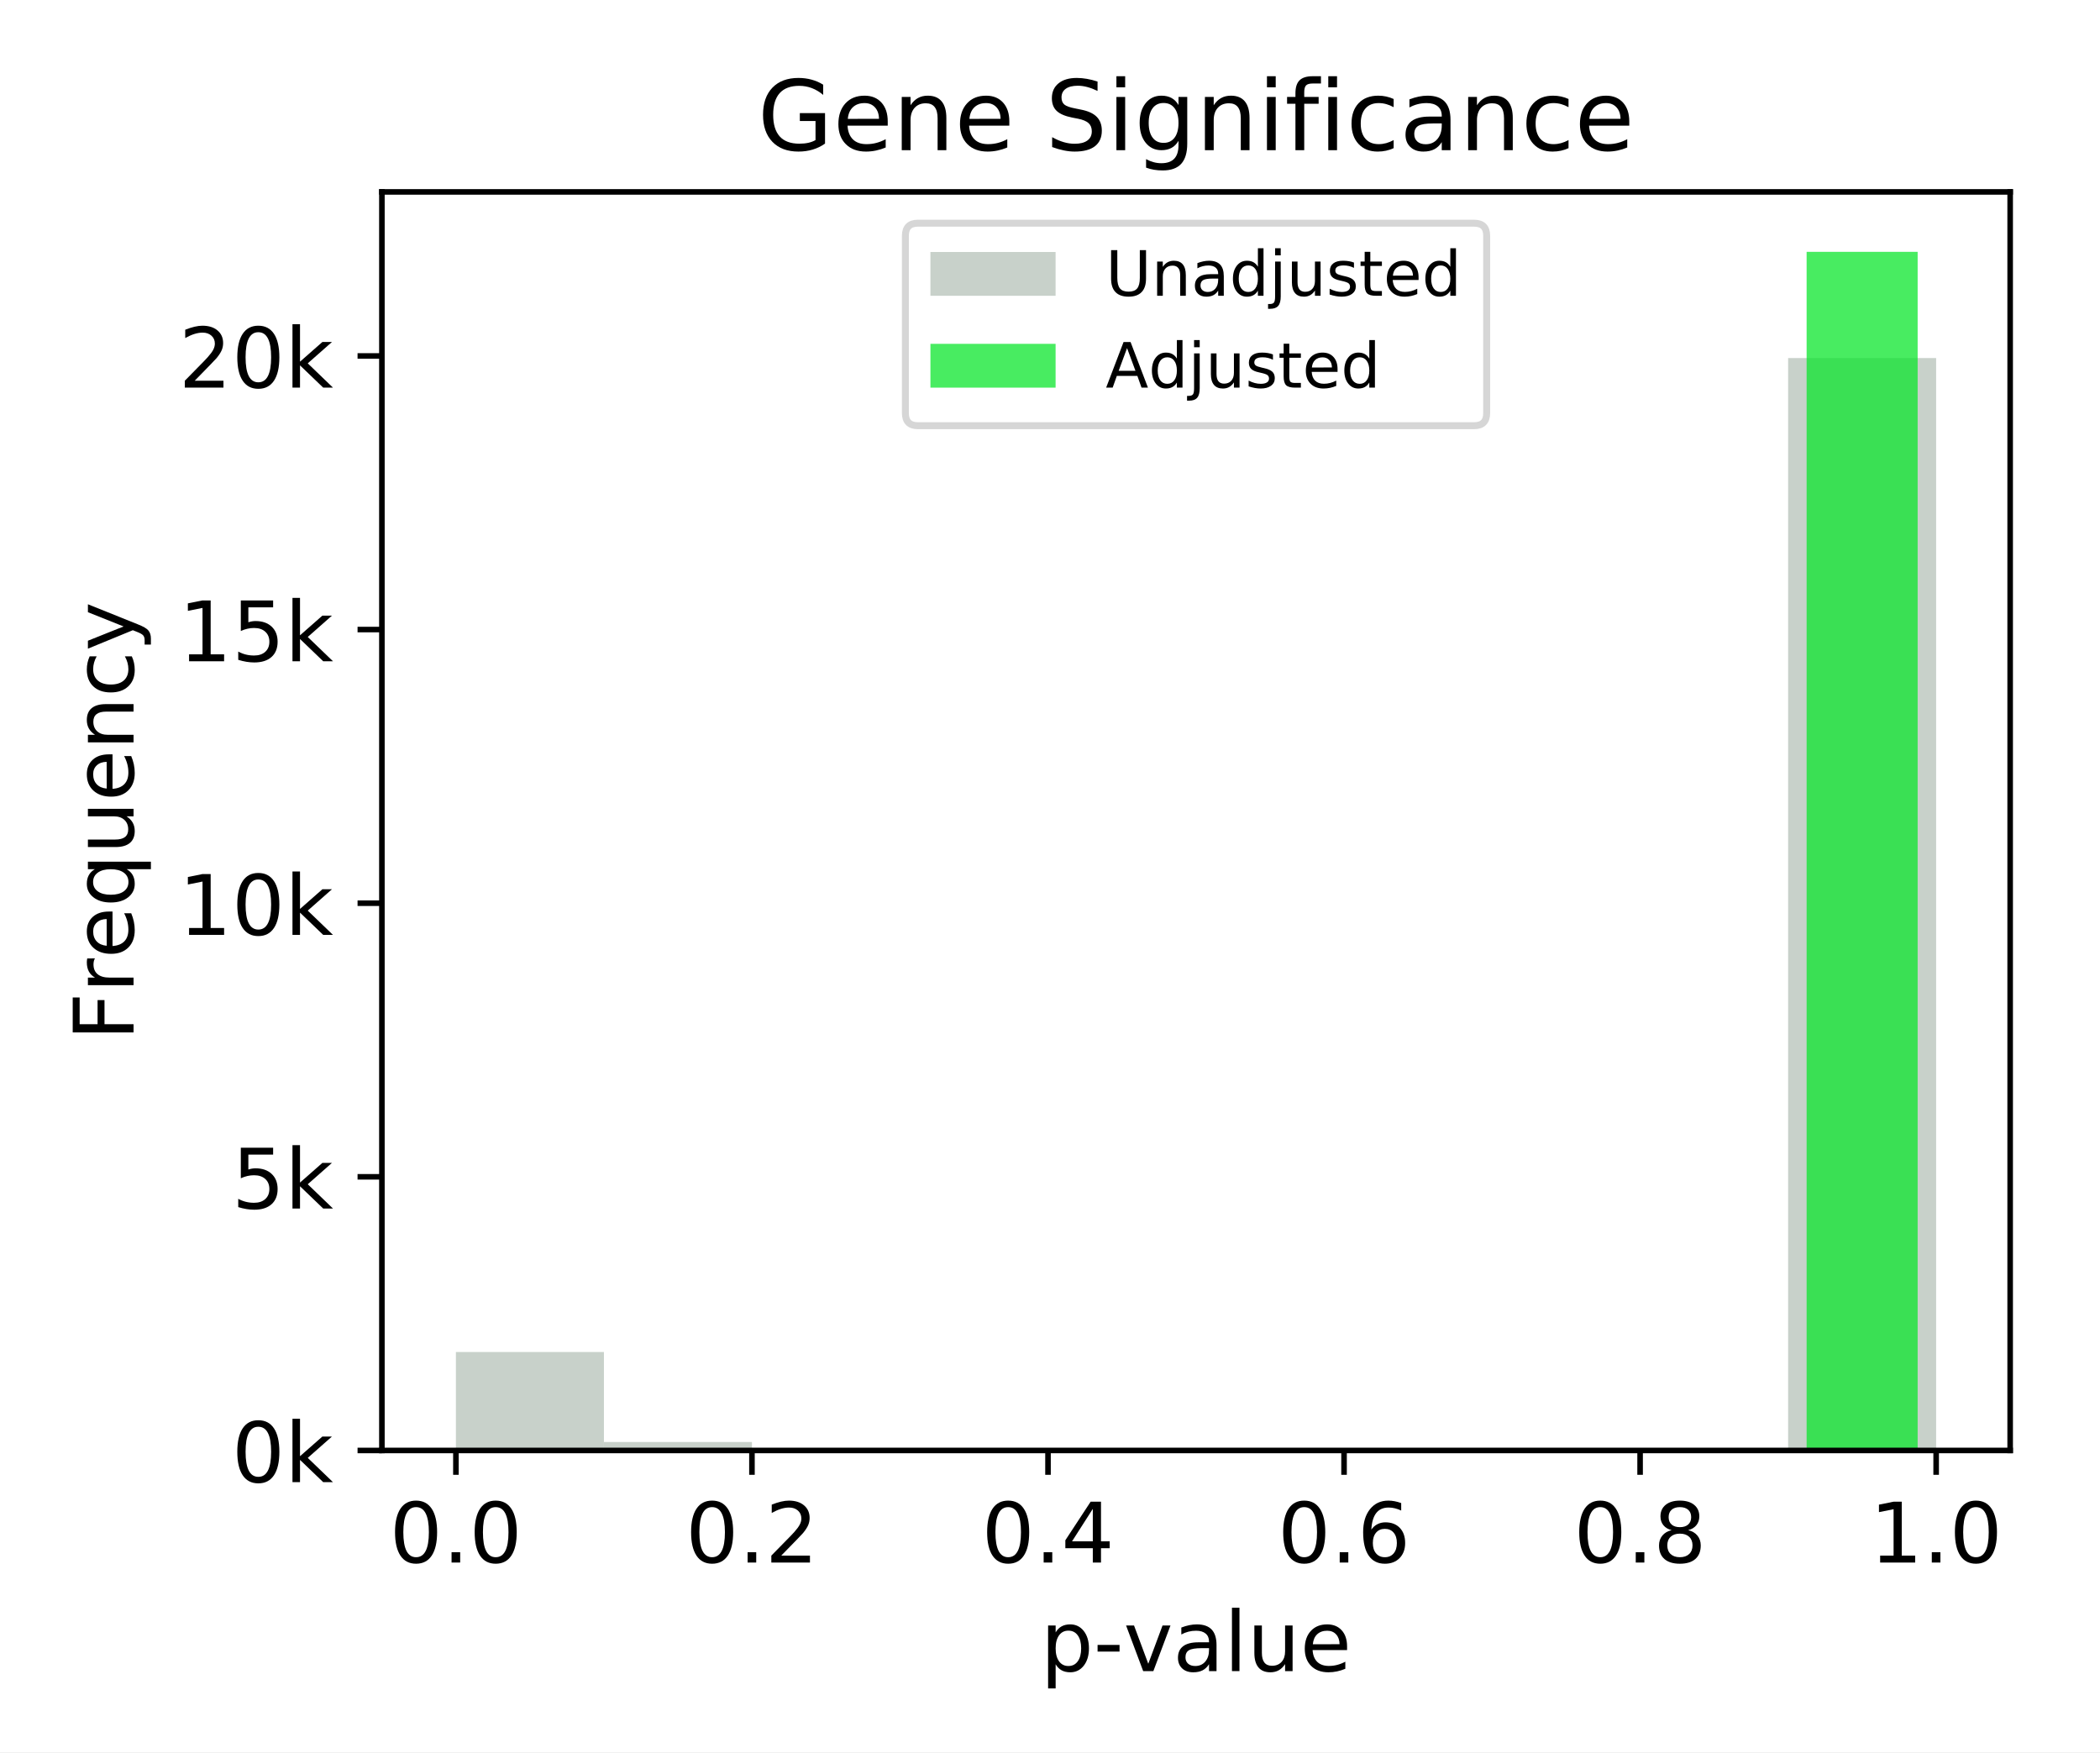
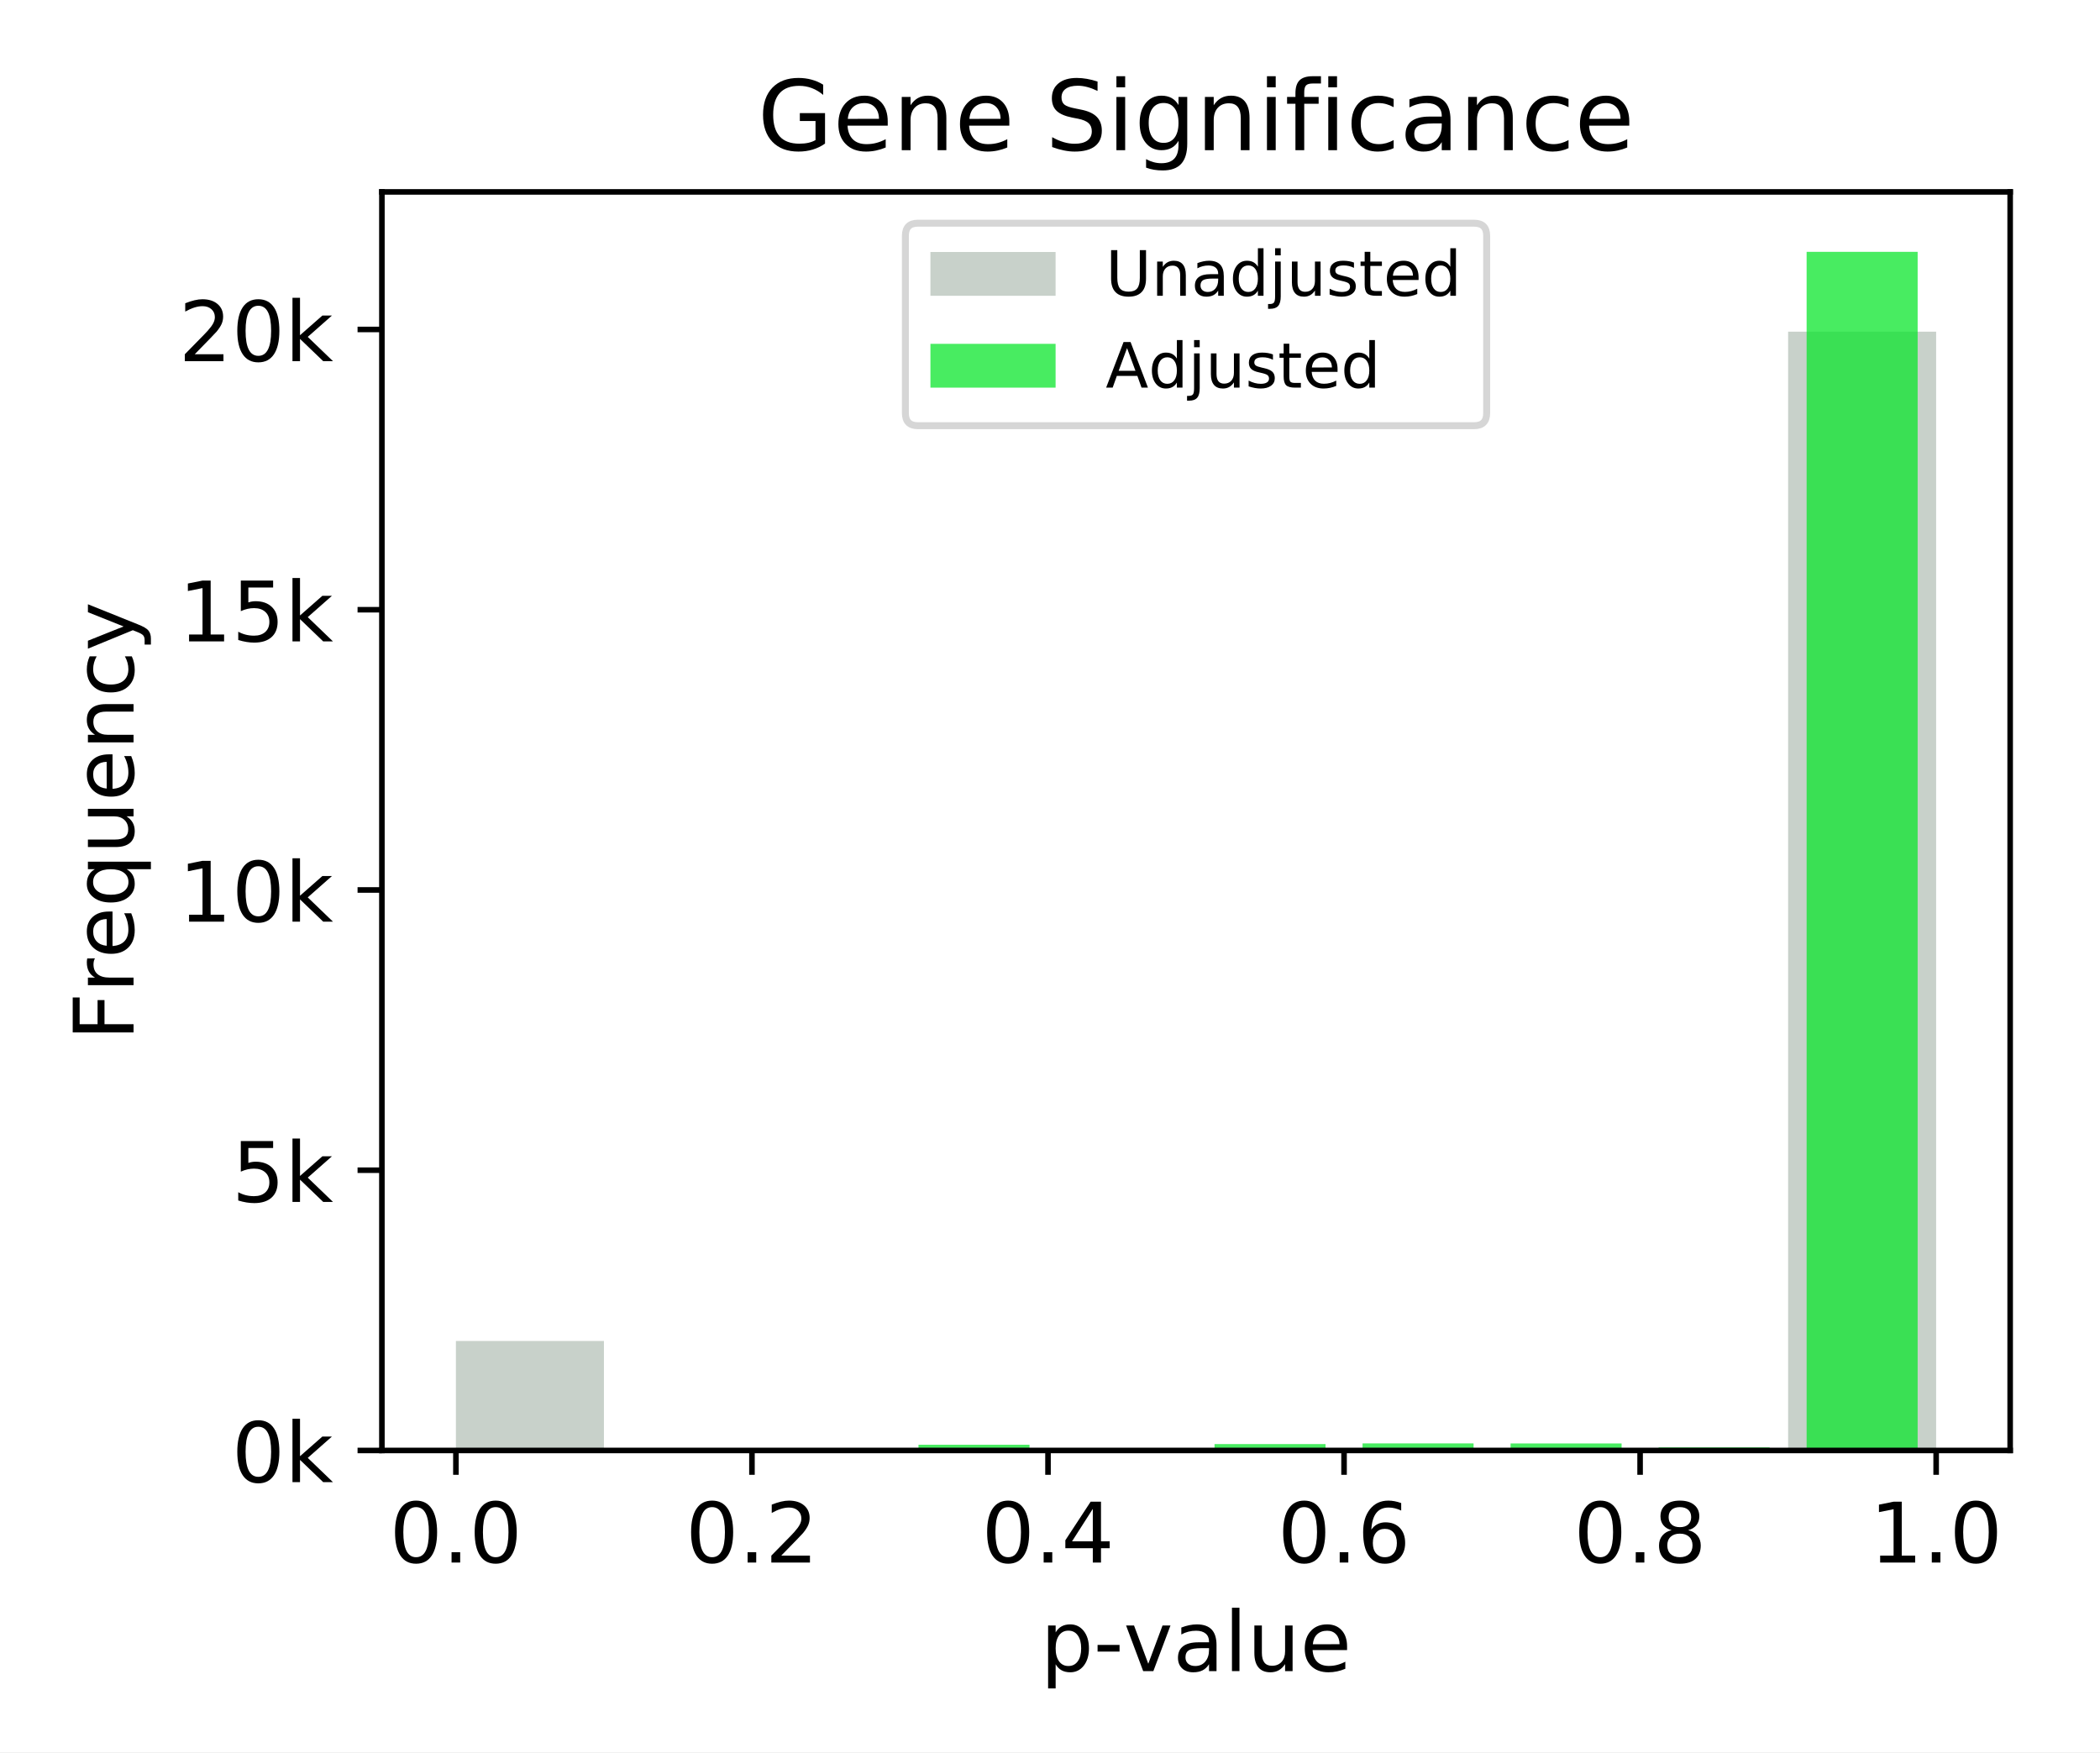
<svg xmlns="http://www.w3.org/2000/svg" xmlns:xlink="http://www.w3.org/1999/xlink" height="252pt" version="1.1" viewBox="0 0 302 252" width="302pt">
  <defs>
    <style type="text/css">
*{stroke-linecap:butt;stroke-linejoin:round;}
  </style>
  </defs>
  <g id="figure_1">
    <g id="patch_1">
      <path d="M 0 252  L 302.4 252  L 302.4 0  L 0 0  z " style="fill:#ffffff;" />
    </g>
    <g id="axes_1">
      <g id="patch_2">
        <path d="M 54.92 208.6  L 289.08 208.6  L 289.08 27.6  L 54.92 27.6  z " style="fill:#ffffff;" />
      </g>
      <g id="patch_3">
-         <path clip-path="url(#p33d4ad0b9b)" d="M 65.564 208.6  L 86.851 208.6  L 86.851 194.441  L 65.564 194.441  z " style="fill:#c8d1ca;" />
+         <path clip-path="url(#pfa67b0f985)" d="M 65.564 208.6  L 86.851 208.6  L 86.851 192.849  L 65.564 192.849  z " style="fill:#c8d1ca;" />
      </g>
      <g id="patch_4">
-         <path clip-path="url(#p33d4ad0b9b)" d="M 86.851 208.6  L 108.138 208.6  L 108.138 207.38  L 86.851 207.38  z " style="fill:#c8d1ca;" />
+         <path clip-path="url(#pfa67b0f985)" d="M 86.851 208.6  L 108.138 208.6  L 108.138 208.6  L 86.851 208.6  z " style="fill:#c8d1ca;" />
      </g>
      <g id="patch_5">
-         <path clip-path="url(#p33d4ad0b9b)" d="M 108.138 208.6  L 129.425 208.6  L 129.425 208.6  L 108.138 208.6  z " style="fill:#c8d1ca;" />
+         <path clip-path="url(#pfa67b0f985)" d="M 108.138 208.6  L 129.425 208.6  L 129.425 208.6  L 108.138 208.6  z " style="fill:#c8d1ca;" />
      </g>
      <g id="patch_6">
-         <path clip-path="url(#p33d4ad0b9b)" d="M 129.425 208.6  L 150.713 208.6  L 150.713 208.6  L 129.425 208.6  z " style="fill:#c8d1ca;" />
+         <path clip-path="url(#pfa67b0f985)" d="M 129.425 208.6  L 150.713 208.6  L 150.713 208.6  L 129.425 208.6  z " style="fill:#c8d1ca;" />
      </g>
      <g id="patch_7">
-         <path clip-path="url(#p33d4ad0b9b)" d="M 150.713 208.6  L 172 208.6  L 172 208.6  L 150.713 208.6  z " style="fill:#c8d1ca;" />
+         <path clip-path="url(#pfa67b0f985)" d="M 150.713 208.6  L 172 208.6  L 172 208.6  L 150.713 208.6  z " style="fill:#c8d1ca;" />
      </g>
      <g id="patch_8">
-         <path clip-path="url(#p33d4ad0b9b)" d="M 172 208.6  L 193.287 208.6  L 193.287 208.6  L 172 208.6  z " style="fill:#c8d1ca;" />
+         <path clip-path="url(#pfa67b0f985)" d="M 172 208.6  L 193.287 208.6  L 193.287 208.6  L 172 208.6  z " style="fill:#c8d1ca;" />
      </g>
      <g id="patch_9">
-         <path clip-path="url(#p33d4ad0b9b)" d="M 193.287 208.6  L 214.575 208.6  L 214.575 208.6  L 193.287 208.6  z " style="fill:#c8d1ca;" />
+         <path clip-path="url(#pfa67b0f985)" d="M 193.287 208.6  L 214.575 208.6  L 214.575 208.6  L 193.287 208.6  z " style="fill:#c8d1ca;" />
      </g>
      <g id="patch_10">
-         <path clip-path="url(#p33d4ad0b9b)" d="M 214.575 208.6  L 235.862 208.6  L 235.862 208.6  L 214.575 208.6  z " style="fill:#c8d1ca;" />
+         <path clip-path="url(#pfa67b0f985)" d="M 214.575 208.6  L 235.862 208.6  L 235.862 208.6  L 214.575 208.6  z " style="fill:#c8d1ca;" />
      </g>
      <g id="patch_11">
-         <path clip-path="url(#p33d4ad0b9b)" d="M 235.862 208.6  L 257.149 208.6  L 257.149 208.6  L 235.862 208.6  z " style="fill:#c8d1ca;" />
+         <path clip-path="url(#pfa67b0f985)" d="M 235.862 208.6  L 257.149 208.6  L 257.149 208.6  L 235.862 208.6  z " style="fill:#c8d1ca;" />
      </g>
      <g id="patch_12">
-         <path clip-path="url(#p33d4ad0b9b)" d="M 257.149 208.6  L 278.436 208.6  L 278.436 51.496  L 257.149 51.496  z " style="fill:#c8d1ca;" />
+         <path clip-path="url(#pfa67b0f985)" d="M 257.149 208.6  L 278.436 208.6  L 278.436 47.698  L 257.149 47.698  z " style="fill:#c8d1ca;" />
      </g>
      <g id="patch_13">
-         <path clip-path="url(#p33d4ad0b9b)" d="M 68.225 208.6  L 84.19 208.6  L 84.19 208.498  L 68.225 208.498  z " style="fill:#0be52c;opacity:0.75;" />
+         <path clip-path="url(#pfa67b0f985)" d="M 68.225 208.6  L 84.19 208.6  L 84.19 208.536  L 68.225 208.536  z " style="fill:#0be52c;opacity:0.75;" />
      </g>
      <g id="patch_14">
-         <path clip-path="url(#p33d4ad0b9b)" d="M 89.512 208.6  L 105.477 208.6  L 105.477 208.6  L 89.512 208.6  z " style="fill:#0be52c;opacity:0.75;" />
+         <path clip-path="url(#pfa67b0f985)" d="M 89.512 208.6  L 105.477 208.6  L 105.477 208.6  L 89.512 208.6  z " style="fill:#0be52c;opacity:0.75;" />
      </g>
      <g id="patch_15">
-         <path clip-path="url(#p33d4ad0b9b)" d="M 110.799 208.6  L 126.765 208.6  L 126.765 208.6  L 110.799 208.6  z " style="fill:#0be52c;opacity:0.75;" />
+         <path clip-path="url(#pfa67b0f985)" d="M 110.799 208.6  L 126.765 208.6  L 126.765 208.6  L 110.799 208.6  z " style="fill:#0be52c;opacity:0.75;" />
      </g>
      <g id="patch_16">
-         <path clip-path="url(#p33d4ad0b9b)" d="M 132.086 208.6  L 148.052 208.6  L 148.052 208.6  L 132.086 208.6  z " style="fill:#0be52c;opacity:0.75;" />
+         <path clip-path="url(#pfa67b0f985)" d="M 132.086 208.6  L 148.052 208.6  L 148.052 207.778  L 132.086 207.778  z " style="fill:#0be52c;opacity:0.75;" />
      </g>
      <g id="patch_17">
-         <path clip-path="url(#p33d4ad0b9b)" d="M 153.374 208.6  L 169.339 208.6  L 169.339 208.6  L 153.374 208.6  z " style="fill:#0be52c;opacity:0.75;" />
+         <path clip-path="url(#pfa67b0f985)" d="M 153.374 208.6  L 169.339 208.6  L 169.339 208.6  L 153.374 208.6  z " style="fill:#0be52c;opacity:0.75;" />
      </g>
      <g id="patch_18">
-         <path clip-path="url(#p33d4ad0b9b)" d="M 174.661 208.6  L 190.626 208.6  L 190.626 208.6  L 174.661 208.6  z " style="fill:#0be52c;opacity:0.75;" />
+         <path clip-path="url(#pfa67b0f985)" d="M 174.661 208.6  L 190.626 208.6  L 190.626 207.681  L 174.661 207.681  z " style="fill:#0be52c;opacity:0.75;" />
      </g>
      <g id="patch_19">
-         <path clip-path="url(#p33d4ad0b9b)" d="M 195.948 208.6  L 211.914 208.6  L 211.914 208.6  L 195.948 208.6  z " style="fill:#0be52c;opacity:0.75;" />
+         <path clip-path="url(#pfa67b0f985)" d="M 195.948 208.6  L 211.914 208.6  L 211.914 207.584  L 195.948 207.584  z " style="fill:#0be52c;opacity:0.75;" />
      </g>
      <g id="patch_20">
-         <path clip-path="url(#p33d4ad0b9b)" d="M 217.235 208.6  L 233.201 208.6  L 233.201 208.6  L 217.235 208.6  z " style="fill:#0be52c;opacity:0.75;" />
+         <path clip-path="url(#pfa67b0f985)" d="M 217.235 208.6  L 233.201 208.6  L 233.201 207.592  L 217.235 207.592  z " style="fill:#0be52c;opacity:0.75;" />
      </g>
      <g id="patch_21">
-         <path clip-path="url(#p33d4ad0b9b)" d="M 238.523 208.6  L 254.488 208.6  L 254.488 208.6  L 238.523 208.6  z " style="fill:#0be52c;opacity:0.75;" />
+         <path clip-path="url(#pfa67b0f985)" d="M 238.523 208.6  L 254.488 208.6  L 254.488 208.157  L 238.523 208.157  z " style="fill:#0be52c;opacity:0.75;" />
      </g>
      <g id="patch_22">
-         <path clip-path="url(#p33d4ad0b9b)" d="M 259.81 208.6  L 275.775 208.6  L 275.775 36.219  L 259.81 36.219  z " style="fill:#0be52c;opacity:0.75;" />
+         <path clip-path="url(#pfa67b0f985)" d="M 259.81 208.6  L 275.775 208.6  L 275.775 36.219  L 259.81 36.219  z " style="fill:#0be52c;opacity:0.75;" />
      </g>
      <g id="matplotlib.axis_1">
        <g id="xtick_1">
          <g id="line2d_1">
            <defs>
-               <path d="M 0 0  L 0 3.5  " id="m2bd1de6a5f" style="stroke:#000000;stroke-width:0.8;" />
-             </defs>
-             <g>
-               <use style="stroke:#000000;stroke-width:0.8;" x="65.564" xlink:href="#m2bd1de6a5f" y="208.6" />
+               <path d="M 0 0  L 0 3.5  " id="m43404a35a1" style="stroke:#000000;stroke-width:0.8;" />
+             </defs>
+             <g>
+               <use style="stroke:#000000;stroke-width:0.8;" x="65.564" xlink:href="#m43404a35a1" y="208.6" />
            </g>
          </g>
          <g id="text_1">
            <defs>
              <path d="M 31.781 66.406  Q 24.172 66.406 20.328 58.906  Q 16.5 51.422 16.5 36.375  Q 16.5 21.391 20.328 13.891  Q 24.172 6.391 31.781 6.391  Q 39.453 6.391 43.281 13.891  Q 47.125 21.391 47.125 36.375  Q 47.125 51.422 43.281 58.906  Q 39.453 66.406 31.781 66.406  z M 31.781 74.219  Q 44.047 74.219 50.516 64.516  Q 56.984 54.828 56.984 36.375  Q 56.984 17.969 50.516 8.266  Q 44.047 -1.422 31.781 -1.422  Q 19.531 -1.422 13.062 8.266  Q 6.594 17.969 6.594 36.375  Q 6.594 54.828 13.062 64.516  Q 19.531 74.219 31.781 74.219  z " id="DejaVuSans-30" />
              <path d="M 10.688 12.406  L 21 12.406  L 21 0  L 10.688 0  z " id="DejaVuSans-2e" />
            </defs>
            <g transform="translate(56.02176 224.7181)scale(0.12 -0.12)">
              <use xlink:href="#DejaVuSans-30" />
              <use x="63.623" xlink:href="#DejaVuSans-2e" />
              <use x="95.41" xlink:href="#DejaVuSans-30" />
            </g>
          </g>
        </g>
        <g id="xtick_2">
          <g id="line2d_2">
            <g>
-               <use style="stroke:#000000;stroke-width:0.8;" x="108.138" xlink:href="#m2bd1de6a5f" y="208.6" />
+               <use style="stroke:#000000;stroke-width:0.8;" x="108.138" xlink:href="#m43404a35a1" y="208.6" />
            </g>
          </g>
          <g id="text_2">
            <defs>
              <path d="M 19.188 8.297  L 53.609 8.297  L 53.609 0  L 7.328 0  L 7.328 8.297  Q 12.938 14.109 22.625 23.891  Q 32.328 33.688 34.812 36.531  Q 39.547 41.844 41.422 45.531  Q 43.312 49.219 43.312 52.781  Q 43.312 58.594 39.234 62.25  Q 35.156 65.922 28.609 65.922  Q 23.969 65.922 18.812 64.312  Q 13.672 62.703 7.812 59.422  L 7.812 69.391  Q 13.766 71.781 18.938 73  Q 24.125 74.219 28.422 74.219  Q 39.75 74.219 46.484 68.547  Q 53.219 62.891 53.219 53.422  Q 53.219 48.922 51.531 44.891  Q 49.859 40.875 45.406 35.406  Q 44.188 33.984 37.641 27.219  Q 31.109 20.453 19.188 8.297  z " id="DejaVuSans-32" />
            </defs>
            <g transform="translate(98.59631 224.7181)scale(0.12 -0.12)">
              <use xlink:href="#DejaVuSans-30" />
              <use x="63.623" xlink:href="#DejaVuSans-2e" />
              <use x="95.41" xlink:href="#DejaVuSans-32" />
            </g>
          </g>
        </g>
        <g id="xtick_3">
          <g id="line2d_3">
            <g>
-               <use style="stroke:#000000;stroke-width:0.8;" x="150.713" xlink:href="#m2bd1de6a5f" y="208.6" />
+               <use style="stroke:#000000;stroke-width:0.8;" x="150.713" xlink:href="#m43404a35a1" y="208.6" />
            </g>
          </g>
          <g id="text_3">
            <defs>
              <path d="M 37.797 64.312  L 12.891 25.391  L 37.797 25.391  z M 35.203 72.906  L 47.609 72.906  L 47.609 25.391  L 58.016 25.391  L 58.016 17.188  L 47.609 17.188  L 47.609 0  L 37.797 0  L 37.797 17.188  L 4.891 17.188  L 4.891 26.703  z " id="DejaVuSans-34" />
            </defs>
            <g transform="translate(141.1709 224.7181)scale(0.12 -0.12)">
              <use xlink:href="#DejaVuSans-30" />
              <use x="63.623" xlink:href="#DejaVuSans-2e" />
              <use x="95.41" xlink:href="#DejaVuSans-34" />
            </g>
          </g>
        </g>
        <g id="xtick_4">
          <g id="line2d_4">
            <g>
-               <use style="stroke:#000000;stroke-width:0.8;" x="193.287" xlink:href="#m2bd1de6a5f" y="208.6" />
+               <use style="stroke:#000000;stroke-width:0.8;" x="193.287" xlink:href="#m43404a35a1" y="208.6" />
            </g>
          </g>
          <g id="text_4">
            <defs>
              <path d="M 33.016 40.375  Q 26.375 40.375 22.484 35.828  Q 18.609 31.297 18.609 23.391  Q 18.609 15.531 22.484 10.953  Q 26.375 6.391 33.016 6.391  Q 39.656 6.391 43.531 10.953  Q 47.406 15.531 47.406 23.391  Q 47.406 31.297 43.531 35.828  Q 39.656 40.375 33.016 40.375  z M 52.594 71.297  L 52.594 62.312  Q 48.875 64.062 45.094 64.984  Q 41.312 65.922 37.594 65.922  Q 27.828 65.922 22.672 59.328  Q 17.531 52.734 16.797 39.406  Q 19.672 43.656 24.016 45.922  Q 28.375 48.188 33.594 48.188  Q 44.578 48.188 50.953 41.516  Q 57.328 34.859 57.328 23.391  Q 57.328 12.156 50.688 5.359  Q 44.047 -1.422 33.016 -1.422  Q 20.359 -1.422 13.672 8.266  Q 6.984 17.969 6.984 36.375  Q 6.984 53.656 15.188 63.938  Q 23.391 74.219 37.203 74.219  Q 40.922 74.219 44.703 73.484  Q 48.484 72.75 52.594 71.297  z " id="DejaVuSans-36" />
            </defs>
            <g transform="translate(183.7454 224.7181)scale(0.12 -0.12)">
              <use xlink:href="#DejaVuSans-30" />
              <use x="63.623" xlink:href="#DejaVuSans-2e" />
              <use x="95.41" xlink:href="#DejaVuSans-36" />
            </g>
          </g>
        </g>
        <g id="xtick_5">
          <g id="line2d_5">
            <g>
-               <use style="stroke:#000000;stroke-width:0.8;" x="235.862" xlink:href="#m2bd1de6a5f" y="208.6" />
+               <use style="stroke:#000000;stroke-width:0.8;" x="235.862" xlink:href="#m43404a35a1" y="208.6" />
            </g>
          </g>
          <g id="text_5">
            <defs>
              <path d="M 31.781 34.625  Q 24.75 34.625 20.719 30.859  Q 16.703 27.094 16.703 20.516  Q 16.703 13.922 20.719 10.156  Q 24.75 6.391 31.781 6.391  Q 38.812 6.391 42.859 10.172  Q 46.922 13.969 46.922 20.516  Q 46.922 27.094 42.891 30.859  Q 38.875 34.625 31.781 34.625  z M 21.922 38.812  Q 15.578 40.375 12.031 44.719  Q 8.5 49.078 8.5 55.328  Q 8.5 64.062 14.719 69.141  Q 20.953 74.219 31.781 74.219  Q 42.672 74.219 48.875 69.141  Q 55.078 64.062 55.078 55.328  Q 55.078 49.078 51.531 44.719  Q 48 40.375 41.703 38.812  Q 48.828 37.156 52.797 32.312  Q 56.781 27.484 56.781 20.516  Q 56.781 9.906 50.312 4.234  Q 43.844 -1.422 31.781 -1.422  Q 19.734 -1.422 13.25 4.234  Q 6.781 9.906 6.781 20.516  Q 6.781 27.484 10.781 32.312  Q 14.797 37.156 21.922 38.812  z M 18.312 54.391  Q 18.312 48.734 21.844 45.562  Q 25.391 42.391 31.781 42.391  Q 38.141 42.391 41.719 45.562  Q 45.312 48.734 45.312 54.391  Q 45.312 60.062 41.719 63.234  Q 38.141 66.406 31.781 66.406  Q 25.391 66.406 21.844 63.234  Q 18.312 60.062 18.312 54.391  z " id="DejaVuSans-38" />
            </defs>
            <g transform="translate(226.3199 224.7181)scale(0.12 -0.12)">
              <use xlink:href="#DejaVuSans-30" />
              <use x="63.623" xlink:href="#DejaVuSans-2e" />
              <use x="95.41" xlink:href="#DejaVuSans-38" />
            </g>
          </g>
        </g>
        <g id="xtick_6">
          <g id="line2d_6">
            <g>
-               <use style="stroke:#000000;stroke-width:0.8;" x="278.436" xlink:href="#m2bd1de6a5f" y="208.6" />
+               <use style="stroke:#000000;stroke-width:0.8;" x="278.436" xlink:href="#m43404a35a1" y="208.6" />
            </g>
          </g>
          <g id="text_6">
            <defs>
              <path d="M 12.406 8.297  L 28.516 8.297  L 28.516 63.922  L 10.984 60.406  L 10.984 69.391  L 28.422 72.906  L 38.281 72.906  L 38.281 8.297  L 54.391 8.297  L 54.391 0  L 12.406 0  z " id="DejaVuSans-31" />
            </defs>
            <g transform="translate(268.8945 224.7181)scale(0.12 -0.12)">
              <use xlink:href="#DejaVuSans-31" />
              <use x="63.623" xlink:href="#DejaVuSans-2e" />
              <use x="95.41" xlink:href="#DejaVuSans-30" />
            </g>
          </g>
        </g>
        <g id="text_7">
          <defs>
            <path d="M 18.109 8.203  L 18.109 -20.797  L 9.078 -20.797  L 9.078 54.688  L 18.109 54.688  L 18.109 46.391  Q 20.953 51.266 25.266 53.625  Q 29.594 56 35.594 56  Q 45.562 56 51.781 48.094  Q 58.016 40.188 58.016 27.297  Q 58.016 14.406 51.781 6.484  Q 45.562 -1.422 35.594 -1.422  Q 29.594 -1.422 25.266 0.953  Q 20.953 3.328 18.109 8.203  z M 48.688 27.297  Q 48.688 37.203 44.609 42.844  Q 40.531 48.484 33.406 48.484  Q 26.266 48.484 22.188 42.844  Q 18.109 37.203 18.109 27.297  Q 18.109 17.391 22.188 11.75  Q 26.266 6.109 33.406 6.109  Q 40.531 6.109 44.609 11.75  Q 48.688 17.391 48.688 27.297  z " id="DejaVuSans-70" />
            <path d="M 4.891 31.391  L 31.203 31.391  L 31.203 23.391  L 4.891 23.391  z " id="DejaVuSans-2d" />
            <path d="M 2.984 54.688  L 12.5 54.688  L 29.594 8.797  L 46.688 54.688  L 56.203 54.688  L 35.688 0  L 23.484 0  z " id="DejaVuSans-76" />
            <path d="M 34.281 27.484  Q 23.391 27.484 19.188 25  Q 14.984 22.516 14.984 16.5  Q 14.984 11.719 18.141 8.906  Q 21.297 6.109 26.703 6.109  Q 34.188 6.109 38.703 11.406  Q 43.219 16.703 43.219 25.484  L 43.219 27.484  z M 52.203 31.203  L 52.203 0  L 43.219 0  L 43.219 8.297  Q 40.141 3.328 35.547 0.953  Q 30.953 -1.422 24.312 -1.422  Q 15.922 -1.422 10.953 3.297  Q 6 8.016 6 15.922  Q 6 25.141 12.172 29.828  Q 18.359 34.516 30.609 34.516  L 43.219 34.516  L 43.219 35.406  Q 43.219 41.609 39.141 45  Q 35.062 48.391 27.688 48.391  Q 23 48.391 18.547 47.266  Q 14.109 46.141 10.016 43.891  L 10.016 52.203  Q 14.938 54.109 19.578 55.047  Q 24.219 56 28.609 56  Q 40.484 56 46.344 49.844  Q 52.203 43.703 52.203 31.203  z " id="DejaVuSans-61" />
            <path d="M 9.422 75.984  L 18.406 75.984  L 18.406 0  L 9.422 0  z " id="DejaVuSans-6c" />
            <path d="M 8.5 21.578  L 8.5 54.688  L 17.484 54.688  L 17.484 21.922  Q 17.484 14.156 20.5 10.266  Q 23.531 6.391 29.594 6.391  Q 36.859 6.391 41.078 11.031  Q 45.312 15.672 45.312 23.688  L 45.312 54.688  L 54.297 54.688  L 54.297 0  L 45.312 0  L 45.312 8.406  Q 42.047 3.422 37.719 1  Q 33.406 -1.422 27.688 -1.422  Q 18.266 -1.422 13.375 4.438  Q 8.5 10.297 8.5 21.578  z M 31.109 56  z " id="DejaVuSans-75" />
            <path d="M 56.203 29.594  L 56.203 25.203  L 14.891 25.203  Q 15.484 15.922 20.484 11.062  Q 25.484 6.203 34.422 6.203  Q 39.594 6.203 44.453 7.469  Q 49.312 8.734 54.109 11.281  L 54.109 2.781  Q 49.266 0.734 44.188 -0.344  Q 39.109 -1.422 33.891 -1.422  Q 20.797 -1.422 13.156 6.188  Q 5.516 13.812 5.516 26.812  Q 5.516 40.234 12.766 48.109  Q 20.016 56 32.328 56  Q 43.359 56 49.781 48.891  Q 56.203 41.797 56.203 29.594  z M 47.219 32.234  Q 47.125 39.594 43.094 43.984  Q 39.062 48.391 32.422 48.391  Q 24.906 48.391 20.391 44.141  Q 15.875 39.891 15.188 32.172  z " id="DejaVuSans-65" />
          </defs>
          <g transform="translate(149.6387 240.3319)scale(0.12 -0.12)">
            <use xlink:href="#DejaVuSans-70" />
            <use x="63.477" xlink:href="#DejaVuSans-2d" />
            <use x="99.529" xlink:href="#DejaVuSans-76" />
            <use x="158.709" xlink:href="#DejaVuSans-61" />
            <use x="219.988" xlink:href="#DejaVuSans-6c" />
            <use x="247.771" xlink:href="#DejaVuSans-75" />
            <use x="311.15" xlink:href="#DejaVuSans-65" />
          </g>
        </g>
      </g>
      <g id="matplotlib.axis_2">
        <g id="ytick_1">
          <g id="line2d_7">
            <defs>
-               <path d="M 0 0  L -3.5 0  " id="m73d60c5ec3" style="stroke:#000000;stroke-width:0.8;" />
-             </defs>
-             <g>
-               <use style="stroke:#000000;stroke-width:0.8;" x="54.92" xlink:href="#m73d60c5ec3" y="208.6" />
+               <path d="M 0 0  L -3.5 0  " id="mfd8a4c26f1" style="stroke:#000000;stroke-width:0.8;" />
+             </defs>
+             <g>
+               <use style="stroke:#000000;stroke-width:0.8;" x="54.92" xlink:href="#mfd8a4c26f1" y="208.6" />
            </g>
          </g>
          <g id="text_8">
            <defs>
              <path d="M 9.078 75.984  L 18.109 75.984  L 18.109 31.109  L 44.922 54.688  L 56.391 54.688  L 27.391 29.109  L 57.625 0  L 45.906 0  L 18.109 26.703  L 18.109 0  L 9.078 0  z " id="DejaVuSans-6b" />
            </defs>
            <g transform="translate(33.33625 213.1591)scale(0.12 -0.12)">
              <use xlink:href="#DejaVuSans-30" />
              <use x="63.623" xlink:href="#DejaVuSans-6b" />
            </g>
          </g>
        </g>
        <g id="ytick_2">
          <g id="line2d_8">
            <g>
-               <use style="stroke:#000000;stroke-width:0.8;" x="54.92" xlink:href="#m73d60c5ec3" y="169.247" />
+               <use style="stroke:#000000;stroke-width:0.8;" x="54.92" xlink:href="#mfd8a4c26f1" y="168.296" />
            </g>
          </g>
          <g id="text_9">
            <defs>
              <path d="M 10.797 72.906  L 49.516 72.906  L 49.516 64.594  L 19.828 64.594  L 19.828 46.734  Q 21.969 47.469 24.109 47.828  Q 26.266 48.188 28.422 48.188  Q 40.625 48.188 47.75 41.5  Q 54.891 34.812 54.891 23.391  Q 54.891 11.625 47.562 5.094  Q 40.234 -1.422 26.906 -1.422  Q 22.312 -1.422 17.547 -0.641  Q 12.797 0.141 7.719 1.703  L 7.719 11.625  Q 12.109 9.234 16.797 8.062  Q 21.484 6.891 26.703 6.891  Q 35.156 6.891 40.078 11.328  Q 45.016 15.766 45.016 23.391  Q 45.016 31 40.078 35.438  Q 35.156 39.891 26.703 39.891  Q 22.75 39.891 18.812 39.016  Q 14.891 38.141 10.797 36.281  z " id="DejaVuSans-35" />
            </defs>
-             <g transform="translate(33.33625 173.8063)scale(0.12 -0.12)">
+             <g transform="translate(33.33625 172.8549)scale(0.12 -0.12)">
              <use xlink:href="#DejaVuSans-35" />
              <use x="63.623" xlink:href="#DejaVuSans-6b" />
            </g>
          </g>
        </g>
        <g id="ytick_3">
          <g id="line2d_9">
            <g>
-               <use style="stroke:#000000;stroke-width:0.8;" x="54.92" xlink:href="#m73d60c5ec3" y="129.894" />
+               <use style="stroke:#000000;stroke-width:0.8;" x="54.92" xlink:href="#mfd8a4c26f1" y="127.992" />
            </g>
          </g>
          <g id="text_10">
-             <g transform="translate(25.70125 134.4535)scale(0.12 -0.12)">
+             <g transform="translate(25.70125 132.5507)scale(0.12 -0.12)">
              <use xlink:href="#DejaVuSans-31" />
              <use x="63.623" xlink:href="#DejaVuSans-30" />
              <use x="127.246" xlink:href="#DejaVuSans-6b" />
            </g>
          </g>
        </g>
        <g id="ytick_4">
          <g id="line2d_10">
            <g>
-               <use style="stroke:#000000;stroke-width:0.8;" x="54.92" xlink:href="#m73d60c5ec3" y="90.542" />
+               <use style="stroke:#000000;stroke-width:0.8;" x="54.92" xlink:href="#mfd8a4c26f1" y="87.687" />
            </g>
          </g>
          <g id="text_11">
-             <g transform="translate(25.70125 95.1007)scale(0.12 -0.12)">
+             <g transform="translate(25.70125 92.24654)scale(0.12 -0.12)">
              <use xlink:href="#DejaVuSans-31" />
              <use x="63.623" xlink:href="#DejaVuSans-35" />
              <use x="127.246" xlink:href="#DejaVuSans-6b" />
            </g>
          </g>
        </g>
        <g id="ytick_5">
          <g id="line2d_11">
            <g>
-               <use style="stroke:#000000;stroke-width:0.8;" x="54.92" xlink:href="#m73d60c5ec3" y="51.189" />
+               <use style="stroke:#000000;stroke-width:0.8;" x="54.92" xlink:href="#mfd8a4c26f1" y="47.383" />
            </g>
          </g>
          <g id="text_12">
-             <g transform="translate(25.70125 55.74791)scale(0.12 -0.12)">
+             <g transform="translate(25.70125 51.94237)scale(0.12 -0.12)">
              <use xlink:href="#DejaVuSans-32" />
              <use x="63.623" xlink:href="#DejaVuSans-30" />
              <use x="127.246" xlink:href="#DejaVuSans-6b" />
            </g>
          </g>
        </g>
        <g id="text_13">
          <defs>
            <path d="M 9.812 72.906  L 51.703 72.906  L 51.703 64.594  L 19.672 64.594  L 19.672 43.109  L 48.578 43.109  L 48.578 34.812  L 19.672 34.812  L 19.672 0  L 9.812 0  z " id="DejaVuSans-46" />
            <path d="M 41.109 46.297  Q 39.594 47.172 37.812 47.578  Q 36.031 48 33.891 48  Q 26.266 48 22.188 43.047  Q 18.109 38.094 18.109 28.812  L 18.109 0  L 9.078 0  L 9.078 54.688  L 18.109 54.688  L 18.109 46.188  Q 20.953 51.172 25.484 53.578  Q 30.031 56 36.531 56  Q 37.453 56 38.578 55.875  Q 39.703 55.766 41.062 55.516  z " id="DejaVuSans-72" />
            <path d="M 14.797 27.297  Q 14.797 17.391 18.875 11.75  Q 22.953 6.109 30.078 6.109  Q 37.203 6.109 41.297 11.75  Q 45.406 17.391 45.406 27.297  Q 45.406 37.203 41.297 42.844  Q 37.203 48.484 30.078 48.484  Q 22.953 48.484 18.875 42.844  Q 14.797 37.203 14.797 27.297  z M 45.406 8.203  Q 42.578 3.328 38.25 0.953  Q 33.938 -1.422 27.875 -1.422  Q 17.969 -1.422 11.734 6.484  Q 5.516 14.406 5.516 27.297  Q 5.516 40.188 11.734 48.094  Q 17.969 56 27.875 56  Q 33.938 56 38.25 53.625  Q 42.578 51.266 45.406 46.391  L 45.406 54.688  L 54.391 54.688  L 54.391 -20.797  L 45.406 -20.797  z " id="DejaVuSans-71" />
            <path d="M 54.891 33.016  L 54.891 0  L 45.906 0  L 45.906 32.719  Q 45.906 40.484 42.875 44.328  Q 39.844 48.188 33.797 48.188  Q 26.516 48.188 22.312 43.547  Q 18.109 38.922 18.109 30.906  L 18.109 0  L 9.078 0  L 9.078 54.688  L 18.109 54.688  L 18.109 46.188  Q 21.344 51.125 25.703 53.562  Q 30.078 56 35.797 56  Q 45.219 56 50.047 50.172  Q 54.891 44.344 54.891 33.016  z " id="DejaVuSans-6e" />
            <path d="M 48.781 52.594  L 48.781 44.188  Q 44.969 46.297 41.141 47.344  Q 37.312 48.391 33.406 48.391  Q 24.656 48.391 19.812 42.844  Q 14.984 37.312 14.984 27.297  Q 14.984 17.281 19.812 11.734  Q 24.656 6.203 33.406 6.203  Q 37.312 6.203 41.141 7.25  Q 44.969 8.297 48.781 10.406  L 48.781 2.094  Q 45.016 0.344 40.984 -0.531  Q 36.969 -1.422 32.422 -1.422  Q 20.062 -1.422 12.781 6.344  Q 5.516 14.109 5.516 27.297  Q 5.516 40.672 12.859 48.328  Q 20.219 56 33.016 56  Q 37.156 56 41.109 55.141  Q 45.062 54.297 48.781 52.594  z " id="DejaVuSans-63" />
            <path d="M 32.172 -5.078  Q 28.375 -14.844 24.75 -17.812  Q 21.141 -20.797 15.094 -20.797  L 7.906 -20.797  L 7.906 -13.281  L 13.188 -13.281  Q 16.891 -13.281 18.938 -11.516  Q 21 -9.766 23.484 -3.219  L 25.094 0.875  L 2.984 54.688  L 12.5 54.688  L 29.594 11.922  L 46.688 54.688  L 56.203 54.688  z " id="DejaVuSans-79" />
          </defs>
          <g transform="translate(19.20563 149.6572)rotate(-90)scale(0.12 -0.12)">
            <use xlink:href="#DejaVuSans-46" />
            <use x="57.41" xlink:href="#DejaVuSans-72" />
            <use x="98.492" xlink:href="#DejaVuSans-65" />
            <use x="160.016" xlink:href="#DejaVuSans-71" />
            <use x="223.492" xlink:href="#DejaVuSans-75" />
            <use x="286.871" xlink:href="#DejaVuSans-65" />
            <use x="348.395" xlink:href="#DejaVuSans-6e" />
            <use x="411.773" xlink:href="#DejaVuSans-63" />
            <use x="466.754" xlink:href="#DejaVuSans-79" />
          </g>
        </g>
      </g>
      <g id="patch_23">
        <path d="M 54.92 208.6  L 54.92 27.6  " style="fill:none;stroke:#000000;stroke-linecap:square;stroke-linejoin:miter;stroke-width:0.8;" />
      </g>
      <g id="patch_24">
        <path d="M 289.08 208.6  L 289.08 27.6  " style="fill:none;stroke:#000000;stroke-linecap:square;stroke-linejoin:miter;stroke-width:0.8;" />
      </g>
      <g id="patch_25">
        <path d="M 54.92 208.6  L 289.08 208.6  " style="fill:none;stroke:#000000;stroke-linecap:square;stroke-linejoin:miter;stroke-width:0.8;" />
      </g>
      <g id="patch_26">
        <path d="M 54.92 27.6  L 289.08 27.6  " style="fill:none;stroke:#000000;stroke-linecap:square;stroke-linejoin:miter;stroke-width:0.8;" />
      </g>
      <g id="text_14">
        <defs>
          <path d="M 59.516 10.406  L 59.516 29.984  L 43.406 29.984  L 43.406 38.094  L 69.281 38.094  L 69.281 6.781  Q 63.578 2.734 56.688 0.656  Q 49.812 -1.422 42 -1.422  Q 24.906 -1.422 15.25 8.562  Q 5.609 18.562 5.609 36.375  Q 5.609 54.25 15.25 64.234  Q 24.906 74.219 42 74.219  Q 49.125 74.219 55.547 72.453  Q 61.969 70.703 67.391 67.281  L 67.391 56.781  Q 61.922 61.422 55.766 63.766  Q 49.609 66.109 42.828 66.109  Q 29.438 66.109 22.719 58.641  Q 16.016 51.172 16.016 36.375  Q 16.016 21.625 22.719 14.156  Q 29.438 6.688 42.828 6.688  Q 48.047 6.688 52.141 7.594  Q 56.25 8.5 59.516 10.406  z " id="DejaVuSans-47" />
          <path id="DejaVuSans-20" />
          <path d="M 53.516 70.516  L 53.516 60.891  Q 47.906 63.578 42.922 64.891  Q 37.938 66.219 33.297 66.219  Q 25.25 66.219 20.875 63.094  Q 16.5 59.969 16.5 54.203  Q 16.5 49.359 19.406 46.891  Q 22.312 44.438 30.422 42.922  L 36.375 41.703  Q 47.406 39.594 52.656 34.297  Q 57.906 29 57.906 20.125  Q 57.906 9.516 50.797 4.047  Q 43.703 -1.422 29.984 -1.422  Q 24.812 -1.422 18.969 -0.25  Q 13.141 0.922 6.891 3.219  L 6.891 13.375  Q 12.891 10.016 18.656 8.297  Q 24.422 6.594 29.984 6.594  Q 38.422 6.594 43.016 9.906  Q 47.609 13.234 47.609 19.391  Q 47.609 24.75 44.312 27.781  Q 41.016 30.812 33.5 32.328  L 27.484 33.5  Q 16.453 35.688 11.516 40.375  Q 6.594 45.062 6.594 53.422  Q 6.594 63.094 13.406 68.656  Q 20.219 74.219 32.172 74.219  Q 37.312 74.219 42.625 73.281  Q 47.953 72.359 53.516 70.516  z " id="DejaVuSans-53" />
          <path d="M 9.422 54.688  L 18.406 54.688  L 18.406 0  L 9.422 0  z M 9.422 75.984  L 18.406 75.984  L 18.406 64.594  L 9.422 64.594  z " id="DejaVuSans-69" />
          <path d="M 45.406 27.984  Q 45.406 37.75 41.375 43.109  Q 37.359 48.484 30.078 48.484  Q 22.859 48.484 18.828 43.109  Q 14.797 37.75 14.797 27.984  Q 14.797 18.266 18.828 12.891  Q 22.859 7.516 30.078 7.516  Q 37.359 7.516 41.375 12.891  Q 45.406 18.266 45.406 27.984  z M 54.391 6.781  Q 54.391 -7.172 48.188 -13.984  Q 42 -20.797 29.203 -20.797  Q 24.469 -20.797 20.266 -20.094  Q 16.062 -19.391 12.109 -17.922  L 12.109 -9.188  Q 16.062 -11.328 19.922 -12.344  Q 23.781 -13.375 27.781 -13.375  Q 36.625 -13.375 41.016 -8.766  Q 45.406 -4.156 45.406 5.172  L 45.406 9.625  Q 42.625 4.781 38.281 2.391  Q 33.938 0 27.875 0  Q 17.828 0 11.672 7.656  Q 5.516 15.328 5.516 27.984  Q 5.516 40.672 11.672 48.328  Q 17.828 56 27.875 56  Q 33.938 56 38.281 53.609  Q 42.625 51.219 45.406 46.391  L 45.406 54.688  L 54.391 54.688  z " id="DejaVuSans-67" />
          <path d="M 37.109 75.984  L 37.109 68.5  L 28.516 68.5  Q 23.688 68.5 21.797 66.547  Q 19.922 64.594 19.922 59.516  L 19.922 54.688  L 34.719 54.688  L 34.719 47.703  L 19.922 47.703  L 19.922 0  L 10.891 0  L 10.891 47.703  L 2.297 47.703  L 2.297 54.688  L 10.891 54.688  L 10.891 58.5  Q 10.891 67.625 15.141 71.797  Q 19.391 75.984 28.609 75.984  z " id="DejaVuSans-66" />
        </defs>
        <g transform="translate(108.9475 21.6)scale(0.14 -0.14)">
          <use xlink:href="#DejaVuSans-47" />
          <use x="77.49" xlink:href="#DejaVuSans-65" />
          <use x="139.014" xlink:href="#DejaVuSans-6e" />
          <use x="202.393" xlink:href="#DejaVuSans-65" />
          <use x="263.916" xlink:href="#DejaVuSans-20" />
          <use x="295.703" xlink:href="#DejaVuSans-53" />
          <use x="359.18" xlink:href="#DejaVuSans-69" />
          <use x="386.963" xlink:href="#DejaVuSans-67" />
          <use x="450.439" xlink:href="#DejaVuSans-6e" />
          <use x="513.818" xlink:href="#DejaVuSans-69" />
          <use x="541.602" xlink:href="#DejaVuSans-66" />
          <use x="576.807" xlink:href="#DejaVuSans-69" />
          <use x="604.59" xlink:href="#DejaVuSans-63" />
          <use x="659.57" xlink:href="#DejaVuSans-61" />
          <use x="720.85" xlink:href="#DejaVuSans-6e" />
          <use x="784.229" xlink:href="#DejaVuSans-63" />
          <use x="839.209" xlink:href="#DejaVuSans-65" />
        </g>
      </g>
      <g id="legend_1">
        <g id="patch_27">
          <path d="M 132.004 61.221  L 211.996 61.221  Q 213.796 61.221 213.796 59.421  L 213.796 33.9  Q 213.796 32.1 211.996 32.1  L 132.004 32.1  Q 130.204 32.1 130.204 33.9  L 130.204 59.421  Q 130.204 61.221 132.004 61.221  z " style="fill:#ffffff;opacity:0.8;stroke:#cccccc;stroke-linejoin:miter;" />
        </g>
        <g id="patch_28">
          <path d="M 133.804 42.539  L 151.804 42.539  L 151.804 36.239  L 133.804 36.239  z " style="fill:#c8d1ca;" />
        </g>
        <g id="text_15">
          <defs>
            <path d="M 8.688 72.906  L 18.609 72.906  L 18.609 28.609  Q 18.609 16.891 22.844 11.734  Q 27.094 6.594 36.625 6.594  Q 46.094 6.594 50.344 11.734  Q 54.594 16.891 54.594 28.609  L 54.594 72.906  L 64.5 72.906  L 64.5 27.391  Q 64.5 13.141 57.438 5.859  Q 50.391 -1.422 36.625 -1.422  Q 22.797 -1.422 15.734 5.859  Q 8.688 13.141 8.688 27.391  z " id="DejaVuSans-55" />
            <path d="M 45.406 46.391  L 45.406 75.984  L 54.391 75.984  L 54.391 0  L 45.406 0  L 45.406 8.203  Q 42.578 3.328 38.25 0.953  Q 33.938 -1.422 27.875 -1.422  Q 17.969 -1.422 11.734 6.484  Q 5.516 14.406 5.516 27.297  Q 5.516 40.188 11.734 48.094  Q 17.969 56 27.875 56  Q 33.938 56 38.25 53.625  Q 42.578 51.266 45.406 46.391  z M 14.797 27.297  Q 14.797 17.391 18.875 11.75  Q 22.953 6.109 30.078 6.109  Q 37.203 6.109 41.297 11.75  Q 45.406 17.391 45.406 27.297  Q 45.406 37.203 41.297 42.844  Q 37.203 48.484 30.078 48.484  Q 22.953 48.484 18.875 42.844  Q 14.797 37.203 14.797 27.297  z " id="DejaVuSans-64" />
            <path d="M 9.422 54.688  L 18.406 54.688  L 18.406 -0.984  Q 18.406 -11.422 14.422 -16.109  Q 10.453 -20.797 1.609 -20.797  L -1.812 -20.797  L -1.812 -13.188  L 0.594 -13.188  Q 5.719 -13.188 7.562 -10.812  Q 9.422 -8.453 9.422 -0.984  z M 9.422 75.984  L 18.406 75.984  L 18.406 64.594  L 9.422 64.594  z " id="DejaVuSans-6a" />
            <path d="M 44.281 53.078  L 44.281 44.578  Q 40.484 46.531 36.375 47.5  Q 32.281 48.484 27.875 48.484  Q 21.188 48.484 17.844 46.438  Q 14.5 44.391 14.5 40.281  Q 14.5 37.156 16.891 35.375  Q 19.281 33.594 26.516 31.984  L 29.594 31.297  Q 39.156 29.25 43.188 25.516  Q 47.219 21.781 47.219 15.094  Q 47.219 7.469 41.188 3.016  Q 35.156 -1.422 24.609 -1.422  Q 20.219 -1.422 15.453 -0.562  Q 10.688 0.297 5.422 2  L 5.422 11.281  Q 10.406 8.688 15.234 7.391  Q 20.062 6.109 24.812 6.109  Q 31.156 6.109 34.562 8.281  Q 37.984 10.453 37.984 14.406  Q 37.984 18.062 35.516 20.016  Q 33.062 21.969 24.703 23.781  L 21.578 24.516  Q 13.234 26.266 9.516 29.906  Q 5.812 33.547 5.812 39.891  Q 5.812 47.609 11.281 51.797  Q 16.75 56 26.812 56  Q 31.781 56 36.172 55.266  Q 40.578 54.547 44.281 53.078  z " id="DejaVuSans-73" />
            <path d="M 18.312 70.219  L 18.312 54.688  L 36.812 54.688  L 36.812 47.703  L 18.312 47.703  L 18.312 18.016  Q 18.312 11.328 20.141 9.422  Q 21.969 7.516 27.594 7.516  L 36.812 7.516  L 36.812 0  L 27.594 0  Q 17.188 0 13.234 3.875  Q 9.281 7.766 9.281 18.016  L 9.281 47.703  L 2.688 47.703  L 2.688 54.688  L 9.281 54.688  L 9.281 70.219  z " id="DejaVuSans-74" />
          </defs>
          <g transform="translate(159.0041 42.53859)scale(0.09 -0.09)">
            <use xlink:href="#DejaVuSans-55" />
            <use x="73.193" xlink:href="#DejaVuSans-6e" />
            <use x="136.572" xlink:href="#DejaVuSans-61" />
            <use x="197.852" xlink:href="#DejaVuSans-64" />
            <use x="261.328" xlink:href="#DejaVuSans-6a" />
            <use x="289.111" xlink:href="#DejaVuSans-75" />
            <use x="352.49" xlink:href="#DejaVuSans-73" />
            <use x="404.59" xlink:href="#DejaVuSans-74" />
            <use x="443.799" xlink:href="#DejaVuSans-65" />
            <use x="505.322" xlink:href="#DejaVuSans-64" />
          </g>
        </g>
        <g id="patch_29">
          <path d="M 133.804 55.749  L 151.804 55.749  L 151.804 49.449  L 133.804 49.449  z " style="fill:#0be52c;opacity:0.75;" />
        </g>
        <g id="text_16">
          <defs>
            <path d="M 34.188 63.188  L 20.797 26.906  L 47.609 26.906  z M 28.609 72.906  L 39.797 72.906  L 67.578 0  L 57.328 0  L 50.688 18.703  L 17.828 18.703  L 11.188 0  L 0.781 0  z " id="DejaVuSans-41" />
          </defs>
          <g transform="translate(159.0041 55.74891)scale(0.09 -0.09)">
            <use xlink:href="#DejaVuSans-41" />
            <use x="68.393" xlink:href="#DejaVuSans-64" />
            <use x="131.869" xlink:href="#DejaVuSans-6a" />
            <use x="159.652" xlink:href="#DejaVuSans-75" />
            <use x="223.031" xlink:href="#DejaVuSans-73" />
            <use x="275.131" xlink:href="#DejaVuSans-74" />
            <use x="314.34" xlink:href="#DejaVuSans-65" />
            <use x="375.863" xlink:href="#DejaVuSans-64" />
          </g>
        </g>
      </g>
    </g>
  </g>
  <defs>
-     <clipPath id="p33d4ad0b9b">
+     <clipPath id="pfa67b0f985">
      <rect height="181" width="234.16" x="54.92" y="27.6" />
    </clipPath>
  </defs>
</svg>
